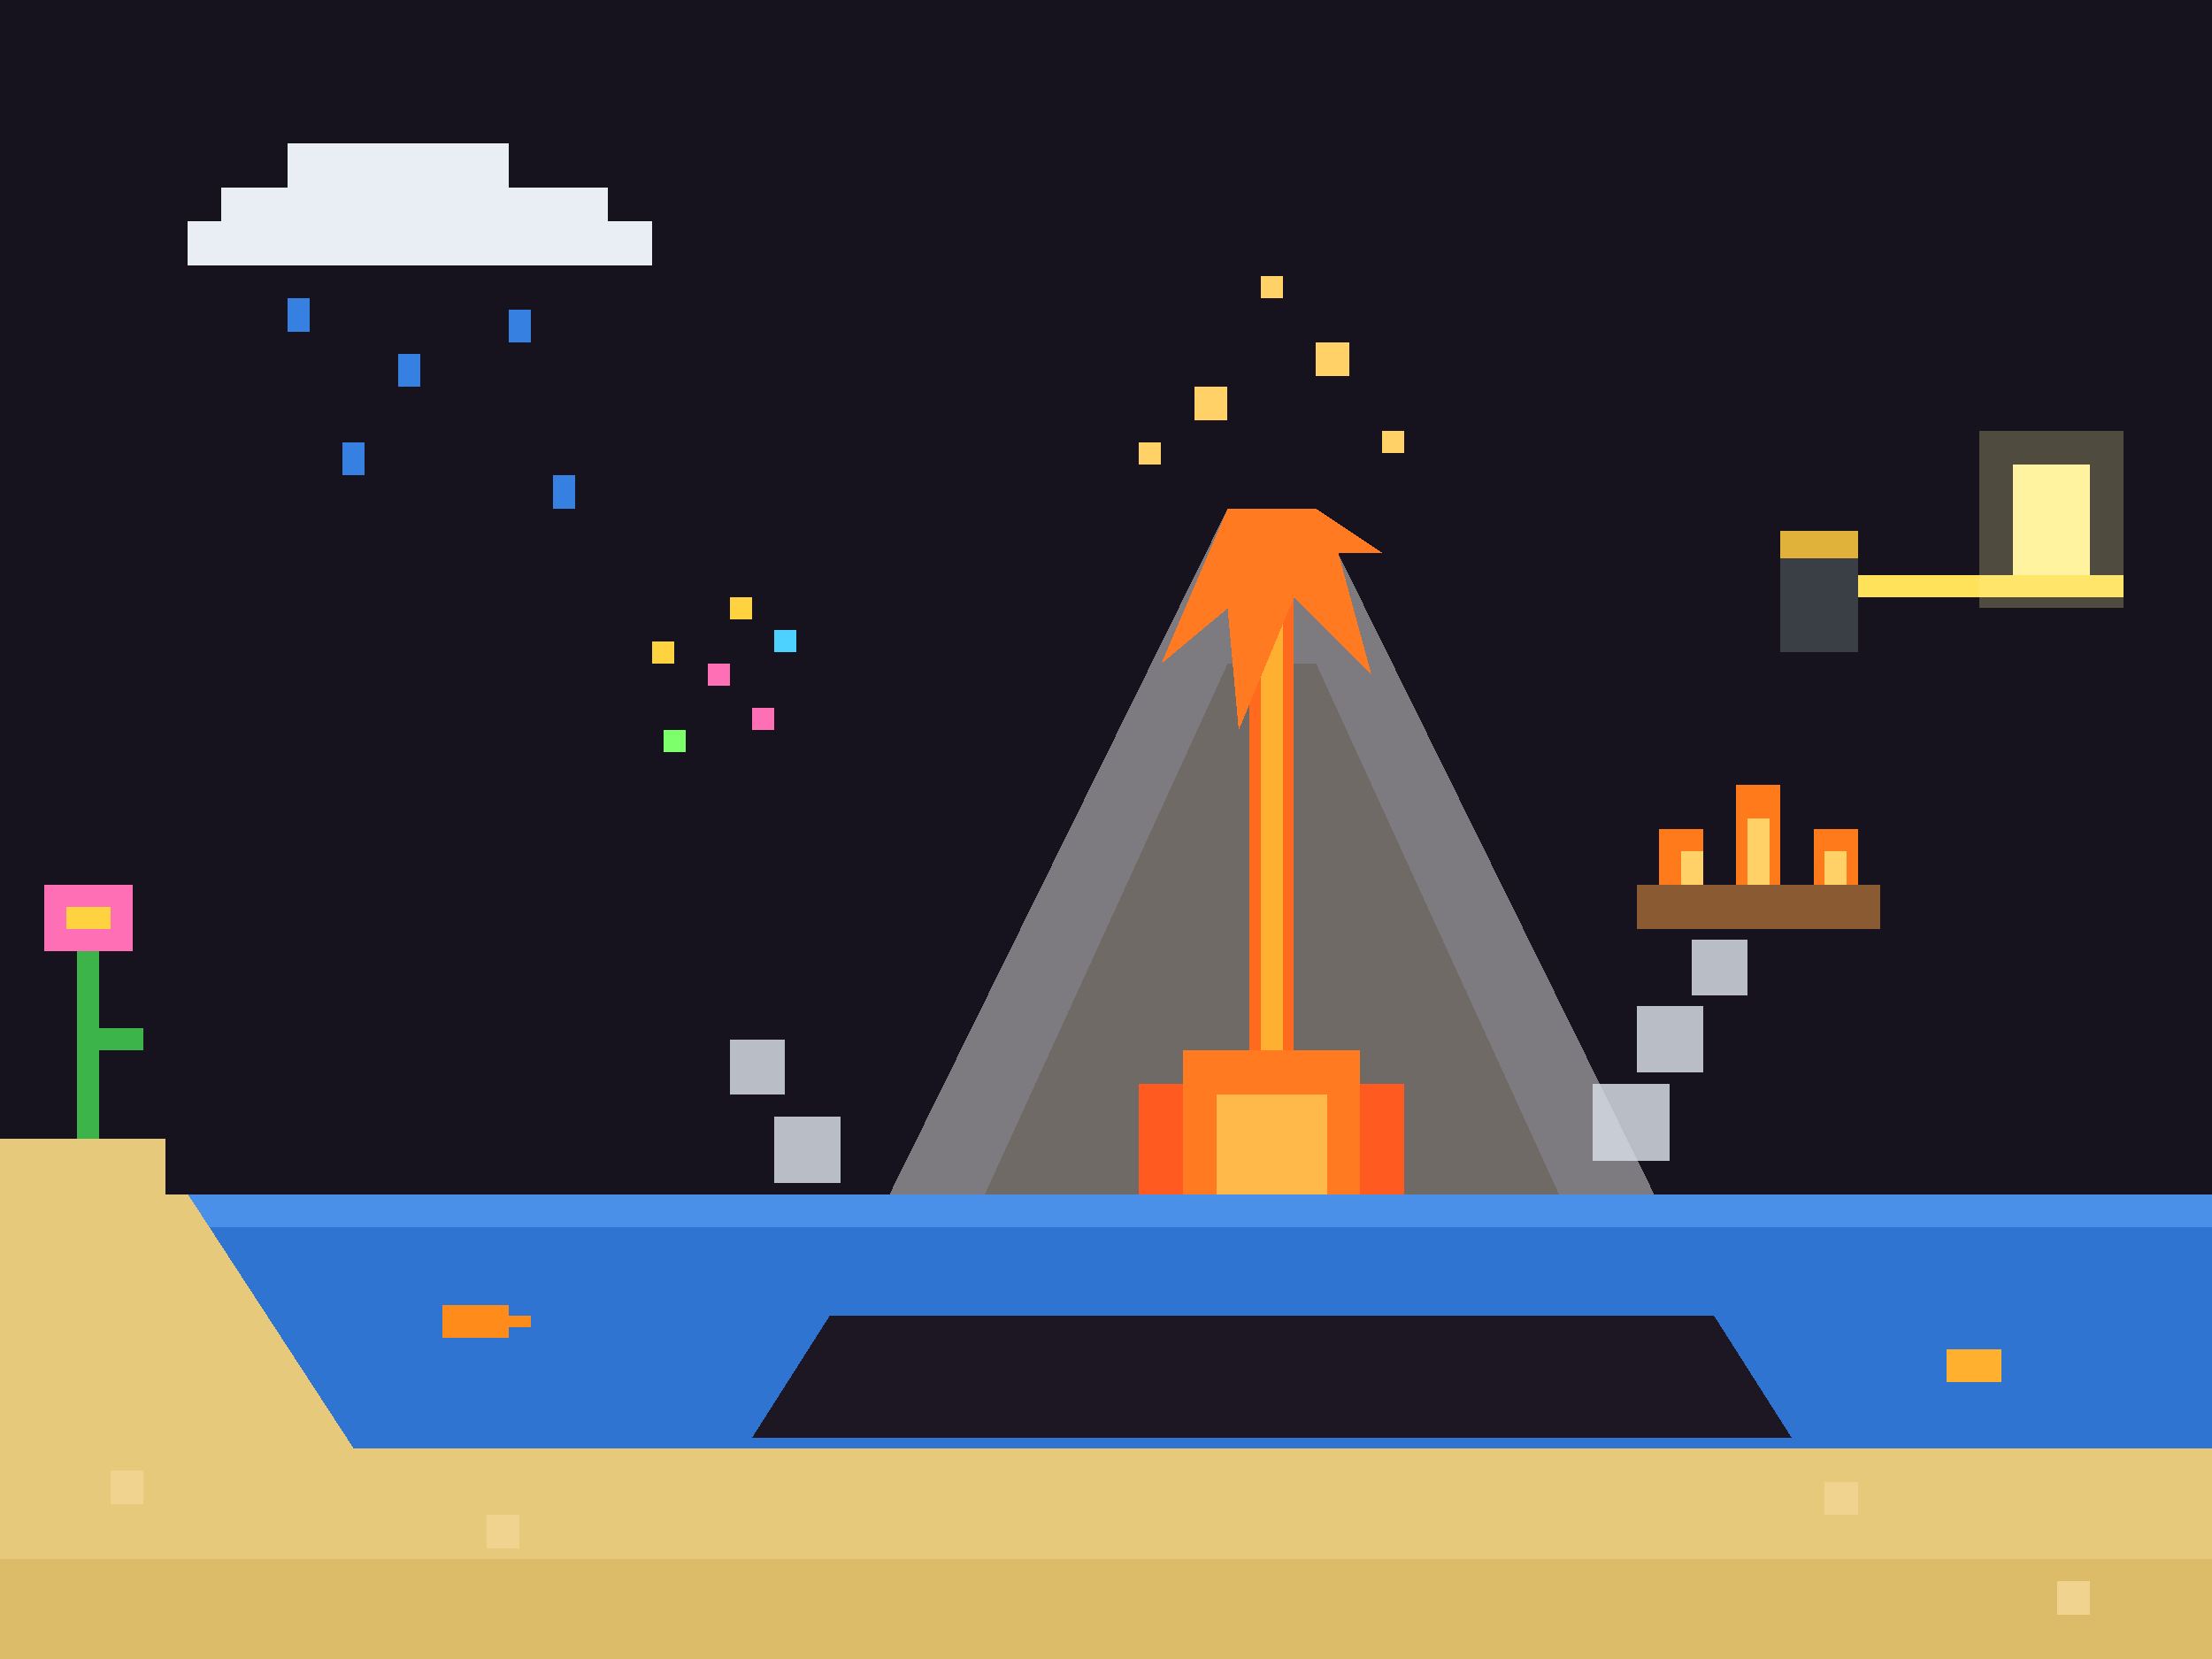
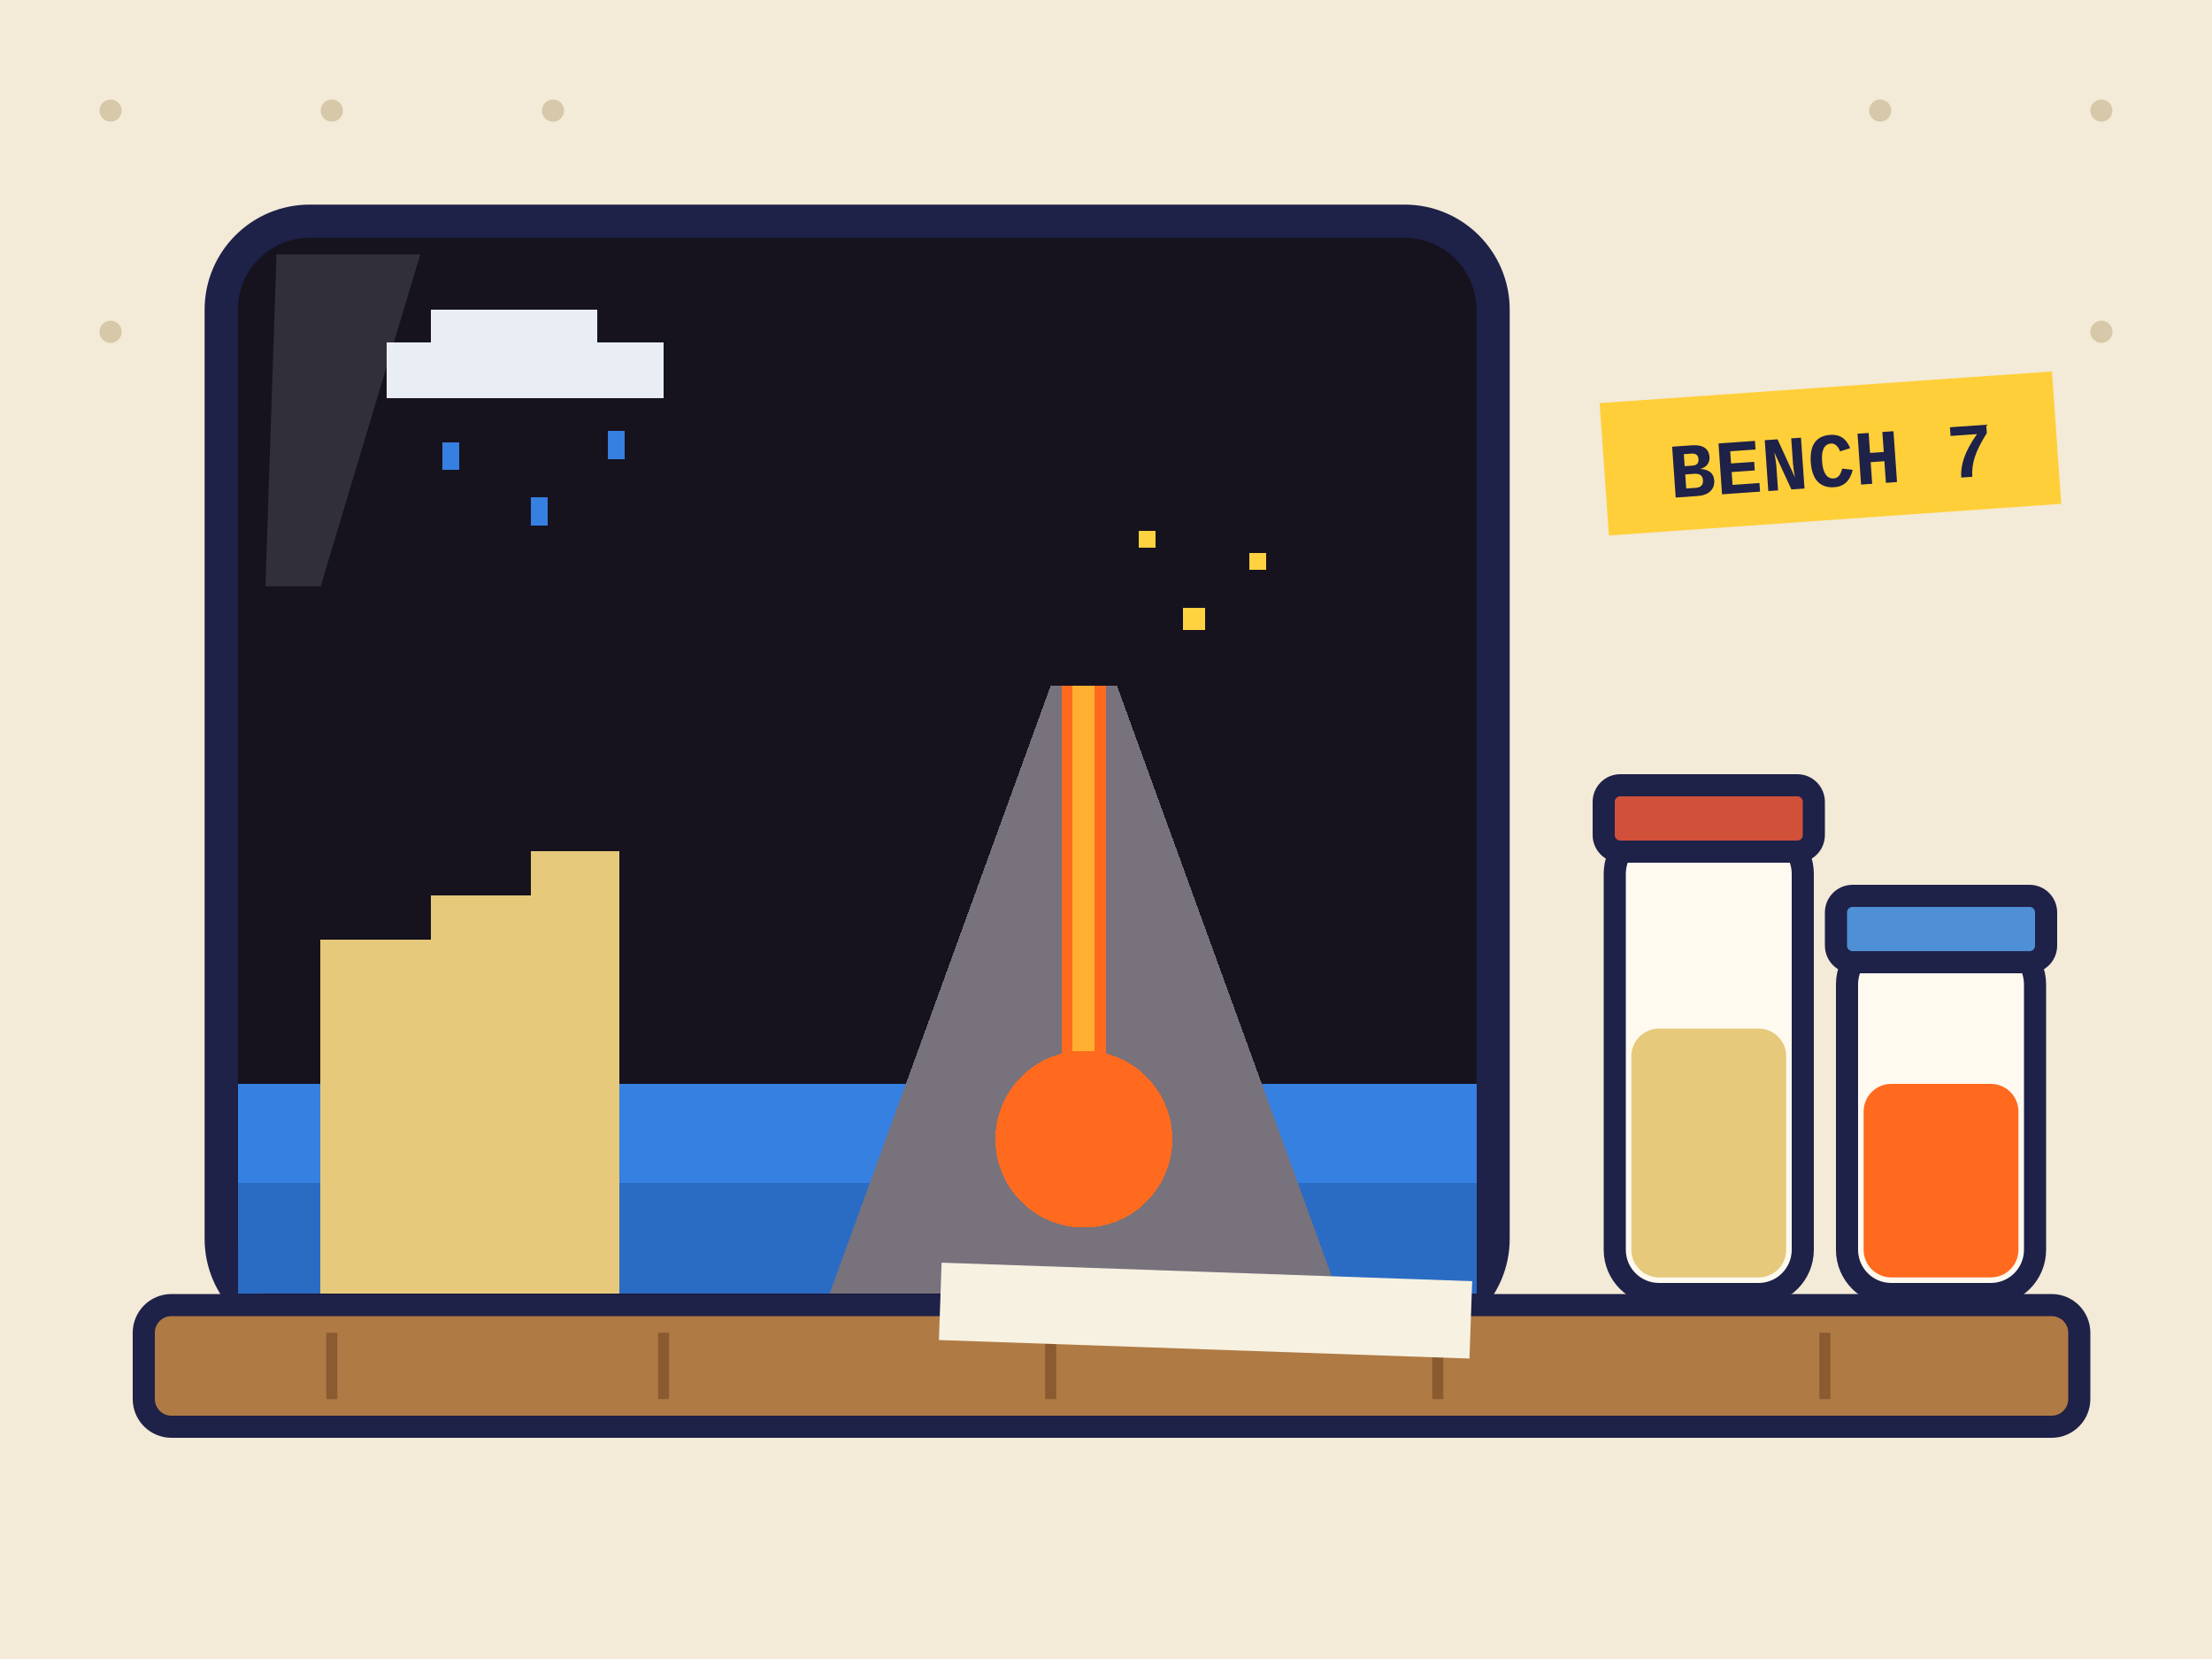
<svg xmlns="http://www.w3.org/2000/svg" viewBox="0 0 400 300">
-   <rect width="400" height="300" fill="#16131f" />
+   <rect width="400" height="300" fill="#f3ead7" />
+   <g fill="#d6c8a8">
+     <circle cx="20" cy="20" r="2" />
+     <circle cx="60" cy="20" r="2" />
+     <circle cx="100" cy="20" r="2" />
+     <circle cx="340" cy="20" r="2" />
+     <circle cx="380" cy="20" r="2" />
+     <circle cx="20" cy="60" r="2" />
+     <circle cx="380" cy="60" r="2" />
+   </g>
+   <rect x="40" y="40" width="230" height="200" rx="16" fill="#16131f" stroke="#1e2148" stroke-width="6" />
  <g shape-rendering="crispEdges">
+     <rect x="43" y="196" width="224" height="38" fill="#3580e0" />
+     <rect x="43" y="214" width="224" height="20" fill="#2a6cc4" />
+     <path d="M58 234V170h20v-8h18v-8h16v80z" fill="#e6c97a" />
+     <path d="M150 234l40-110h12l40 110z" fill="#77727c" />
+     <rect x="192" y="124" width="8" height="74" fill="#ff6a1f" />
+     <rect x="194" y="124" width="4" height="74" fill="#ffb030" />
+     <circle cx="196" cy="206" r="16" fill="#ff6a1f" />
    <g fill="#e9eef5">
-       <rect x="40" y="34" width="70" height="14" />
-       <rect x="52" y="26" width="40" height="8" />
-       <rect x="34" y="40" width="84" height="8" />
+       <rect x="70" y="62" width="50" height="10" />
+       <rect x="78" y="56" width="30" height="6" />
    </g>
    <g fill="#3580e0">
-       <rect x="52" y="54" width="4" height="6" />
-       <rect x="72" y="64" width="4" height="6" />
-       <rect x="92" y="56" width="4" height="6" />
-       <rect x="62" y="80" width="4" height="6" />
-       <rect x="100" y="86" width="4" height="6" />
-     </g>
-     <path d="M150 238 222 92h16l72 146z" fill="#7d7a80" />
-     <path d="M168 238 222 120h16l54 118z" fill="#6f6a66" />
-     <rect x="226" y="92" width="8" height="120" fill="#ff6a1f" />
-     <rect x="228" y="92" width="4" height="120" fill="#ffb030" />
-     <rect x="206" y="196" width="48" height="32" fill="#ff5a1f" />
-     <rect x="214" y="190" width="32" height="44" fill="#ff7a20" />
-     <rect x="220" y="198" width="20" height="26" fill="#ffb84a" />
-     <path d="M222 92h16l12 8h-8l6 22-14-14-10 24-2-22-12 10z" fill="#ff7a20" />
-     <g fill="#ffd166">
-       <rect x="216" y="70" width="6" height="6" />
-       <rect x="238" y="62" width="6" height="6" />
-       <rect x="228" y="50" width="4" height="4" />
-       <rect x="250" y="78" width="4" height="4" />
-       <rect x="206" y="80" width="4" height="4" />
-     </g>
-     <g fill="#d5dbe3" opacity=".85">
-       <rect x="288" y="196" width="14" height="14" />
-       <rect x="296" y="182" width="12" height="12" />
-       <rect x="306" y="170" width="10" height="10" />
-       <rect x="140" y="202" width="12" height="12" />
-       <rect x="132" y="188" width="10" height="10" />
-     </g>
-     <rect x="0" y="216" width="400" height="84" fill="#2f74d0" />
-     <rect x="0" y="216" width="400" height="6" fill="#4a90e8" />
-     <path d="M150 238h160l14 22H136z" fill="#1d1724" />
-     <rect x="0" y="262" width="400" height="38" fill="#e6c97a" />
-     <rect x="0" y="282" width="400" height="18" fill="#dcbb69" />
-     <g fill="#efd38e">
-       <rect x="20" y="266" width="6" height="6" />
-       <rect x="88" y="274" width="6" height="6" />
-       <rect x="330" y="268" width="6" height="6" />
-       <rect x="372" y="286" width="6" height="6" />
-     </g>
-     <path d="M0 216h34l30 46H0z" fill="#e6c97a" />
-     <rect x="0" y="206" width="30" height="10" fill="#e6c97a" />
-     <rect x="14" y="170" width="4" height="36" fill="#3cb44a" />
-     <rect x="18" y="186" width="8" height="4" fill="#3cb44a" />
-     <rect x="8" y="160" width="16" height="12" fill="#ff6fb5" />
-     <rect x="12" y="164" width="8" height="4" fill="#ffd23f" />
-     <g fill="#ff8c1a">
-       <rect x="80" y="236" width="12" height="6" />
-       <rect x="92" y="238" width="4" height="2" />
-     </g>
-     <rect x="352" y="244" width="10" height="6" fill="#ffb02e" />
-     <rect x="322" y="96" width="14" height="22" fill="#3a3f46" />
-     <rect x="322" y="96" width="14" height="5" fill="#e0b23a" />
-     <rect x="336" y="104" width="48" height="4" fill="#ffe25a" />
-     <rect x="364" y="84" width="14" height="20" fill="#fff3a0" />
-     <rect x="358" y="78" width="26" height="32" fill="#fff3a0" opacity=".25" />
-     <g fill="#ff7a1a">
-       <rect x="300" y="150" width="8" height="10" />
-       <rect x="314" y="142" width="8" height="18" />
-       <rect x="328" y="150" width="8" height="10" />
-     </g>
-     <g fill="#ffd166">
-       <rect x="304" y="154" width="4" height="6" />
-       <rect x="316" y="148" width="4" height="12" />
-       <rect x="330" y="154" width="4" height="6" />
-     </g>
-     <rect x="296" y="160" width="44" height="8" fill="#8a5a32" />
-     <g fill="#ff6fb5">
-       <rect x="128" y="120" width="4" height="4" />
-       <rect x="136" y="128" width="4" height="4" />
-     </g>
-     <g fill="#7cff6b">
-       <rect x="120" y="132" width="4" height="4" />
-     </g>
-     <g fill="#4dd2ff">
-       <rect x="140" y="114" width="4" height="4" />
+       <rect x="80" y="80" width="3" height="5" />
+       <rect x="96" y="90" width="3" height="5" />
+       <rect x="110" y="78" width="3" height="5" />
    </g>
    <g fill="#ffd23f">
-       <rect x="132" y="108" width="4" height="4" />
-       <rect x="118" y="116" width="4" height="4" />
+       <rect x="214" y="110" width="4" height="4" />
+       <rect x="226" y="100" width="3" height="3" />
+       <rect x="206" y="96" width="3" height="3" />
    </g>
  </g>
+   <path d="M50 46l26 0-18 60-10 0z" fill="#fff" opacity=".12" />
+   <rect x="26" y="236" width="350" height="22" rx="5" fill="#b07a44" stroke="#1e2148" stroke-width="4" />
+   <path d="M60 241v12M120 241v12M190 241v12M260 241v12M330 241v12" stroke="#8a5a30" stroke-width="2" />
+   <rect x="170" y="230" width="96" height="14" fill="#f7f1e1" transform="rotate(2 218 237)" />
+   <g stroke="#1e2148" stroke-width="4">
+     <rect x="292" y="150" width="34" height="84" rx="8" fill="#fffaf0" />
+     <rect x="334" y="170" width="34" height="64" rx="8" fill="#fffaf0" />
+   </g>
+   <rect x="295" y="186" width="28" height="45" rx="5" fill="#e6c97a" />
+   <rect x="337" y="196" width="28" height="35" rx="5" fill="#ff6a1f" />
+   <rect x="290" y="142" width="38" height="12" rx="3" fill="#d0503a" stroke="#1e2148" stroke-width="4" />
+   <rect x="332" y="162" width="38" height="12" rx="3" fill="#4f8fd6" stroke="#1e2148" stroke-width="4" />
+   <rect x="290" y="70" width="82" height="24" fill="#ffcf3a" transform="rotate(-4 331 82)" />
+   <text x="331" y="88" font-family="Courier New,monospace" font-weight="700" font-size="14" text-anchor="middle" fill="#1e2148" transform="rotate(-4 331 82)">BENCH 7</text>
</svg>
